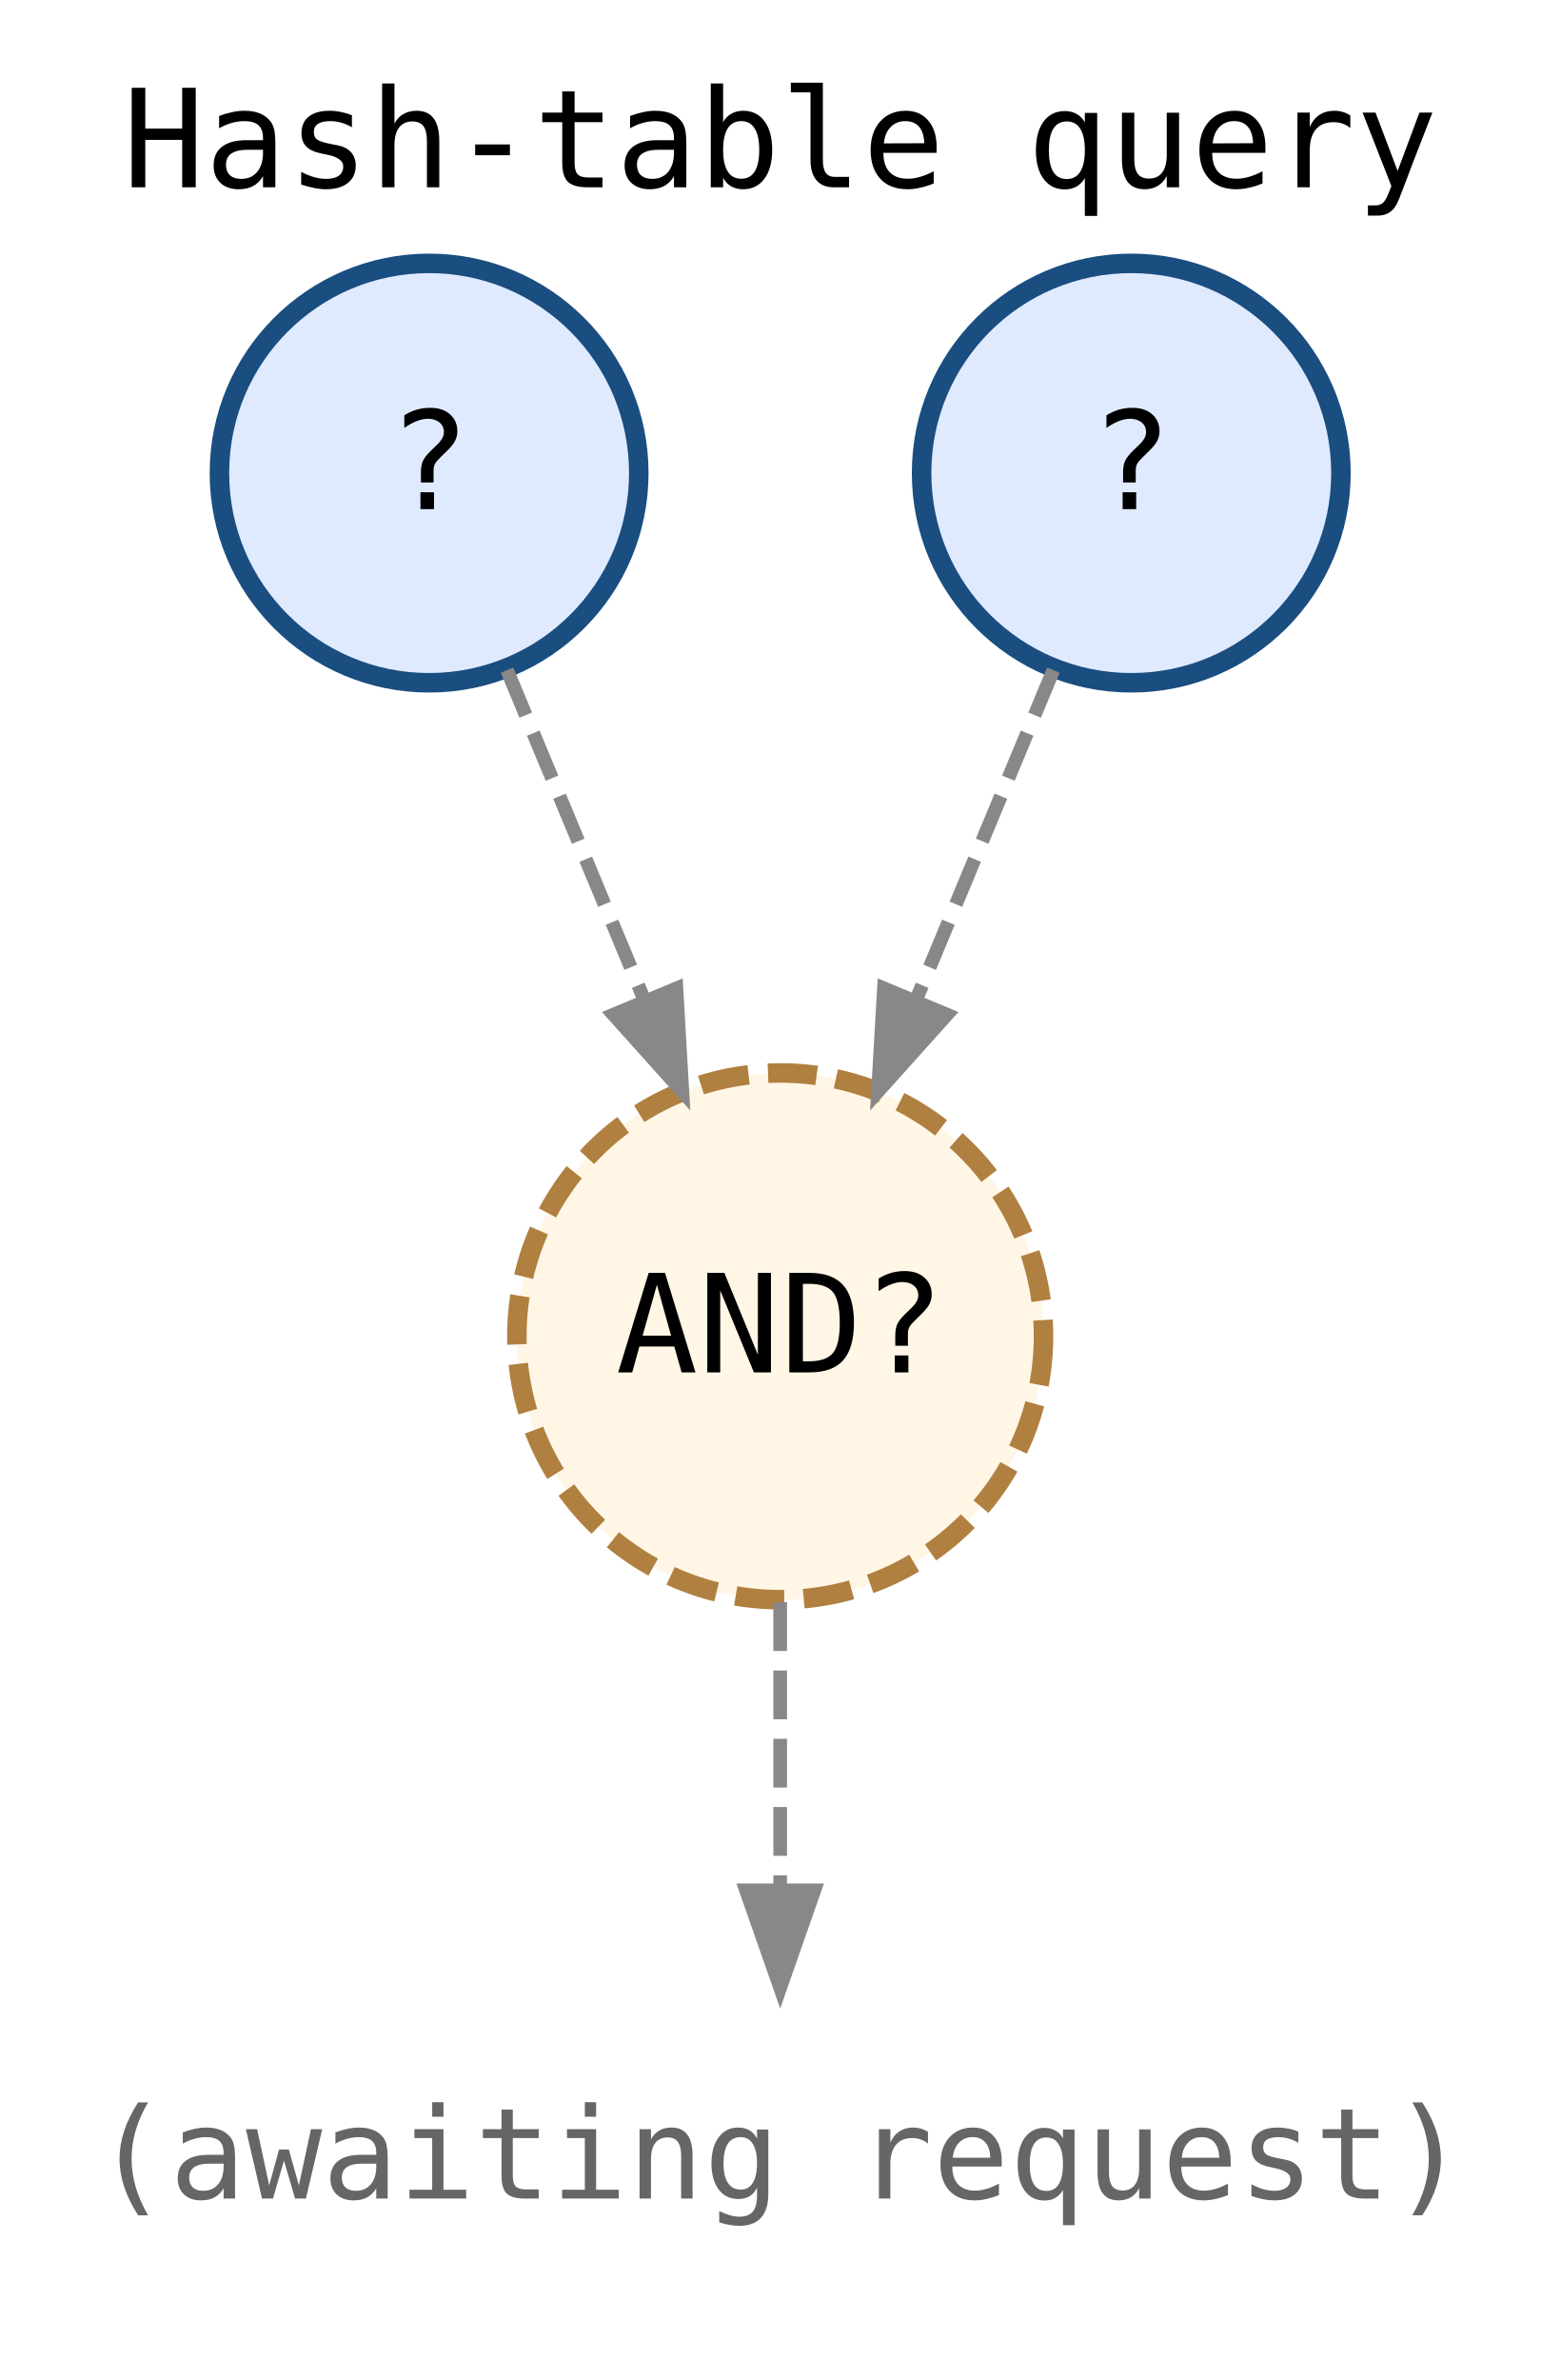
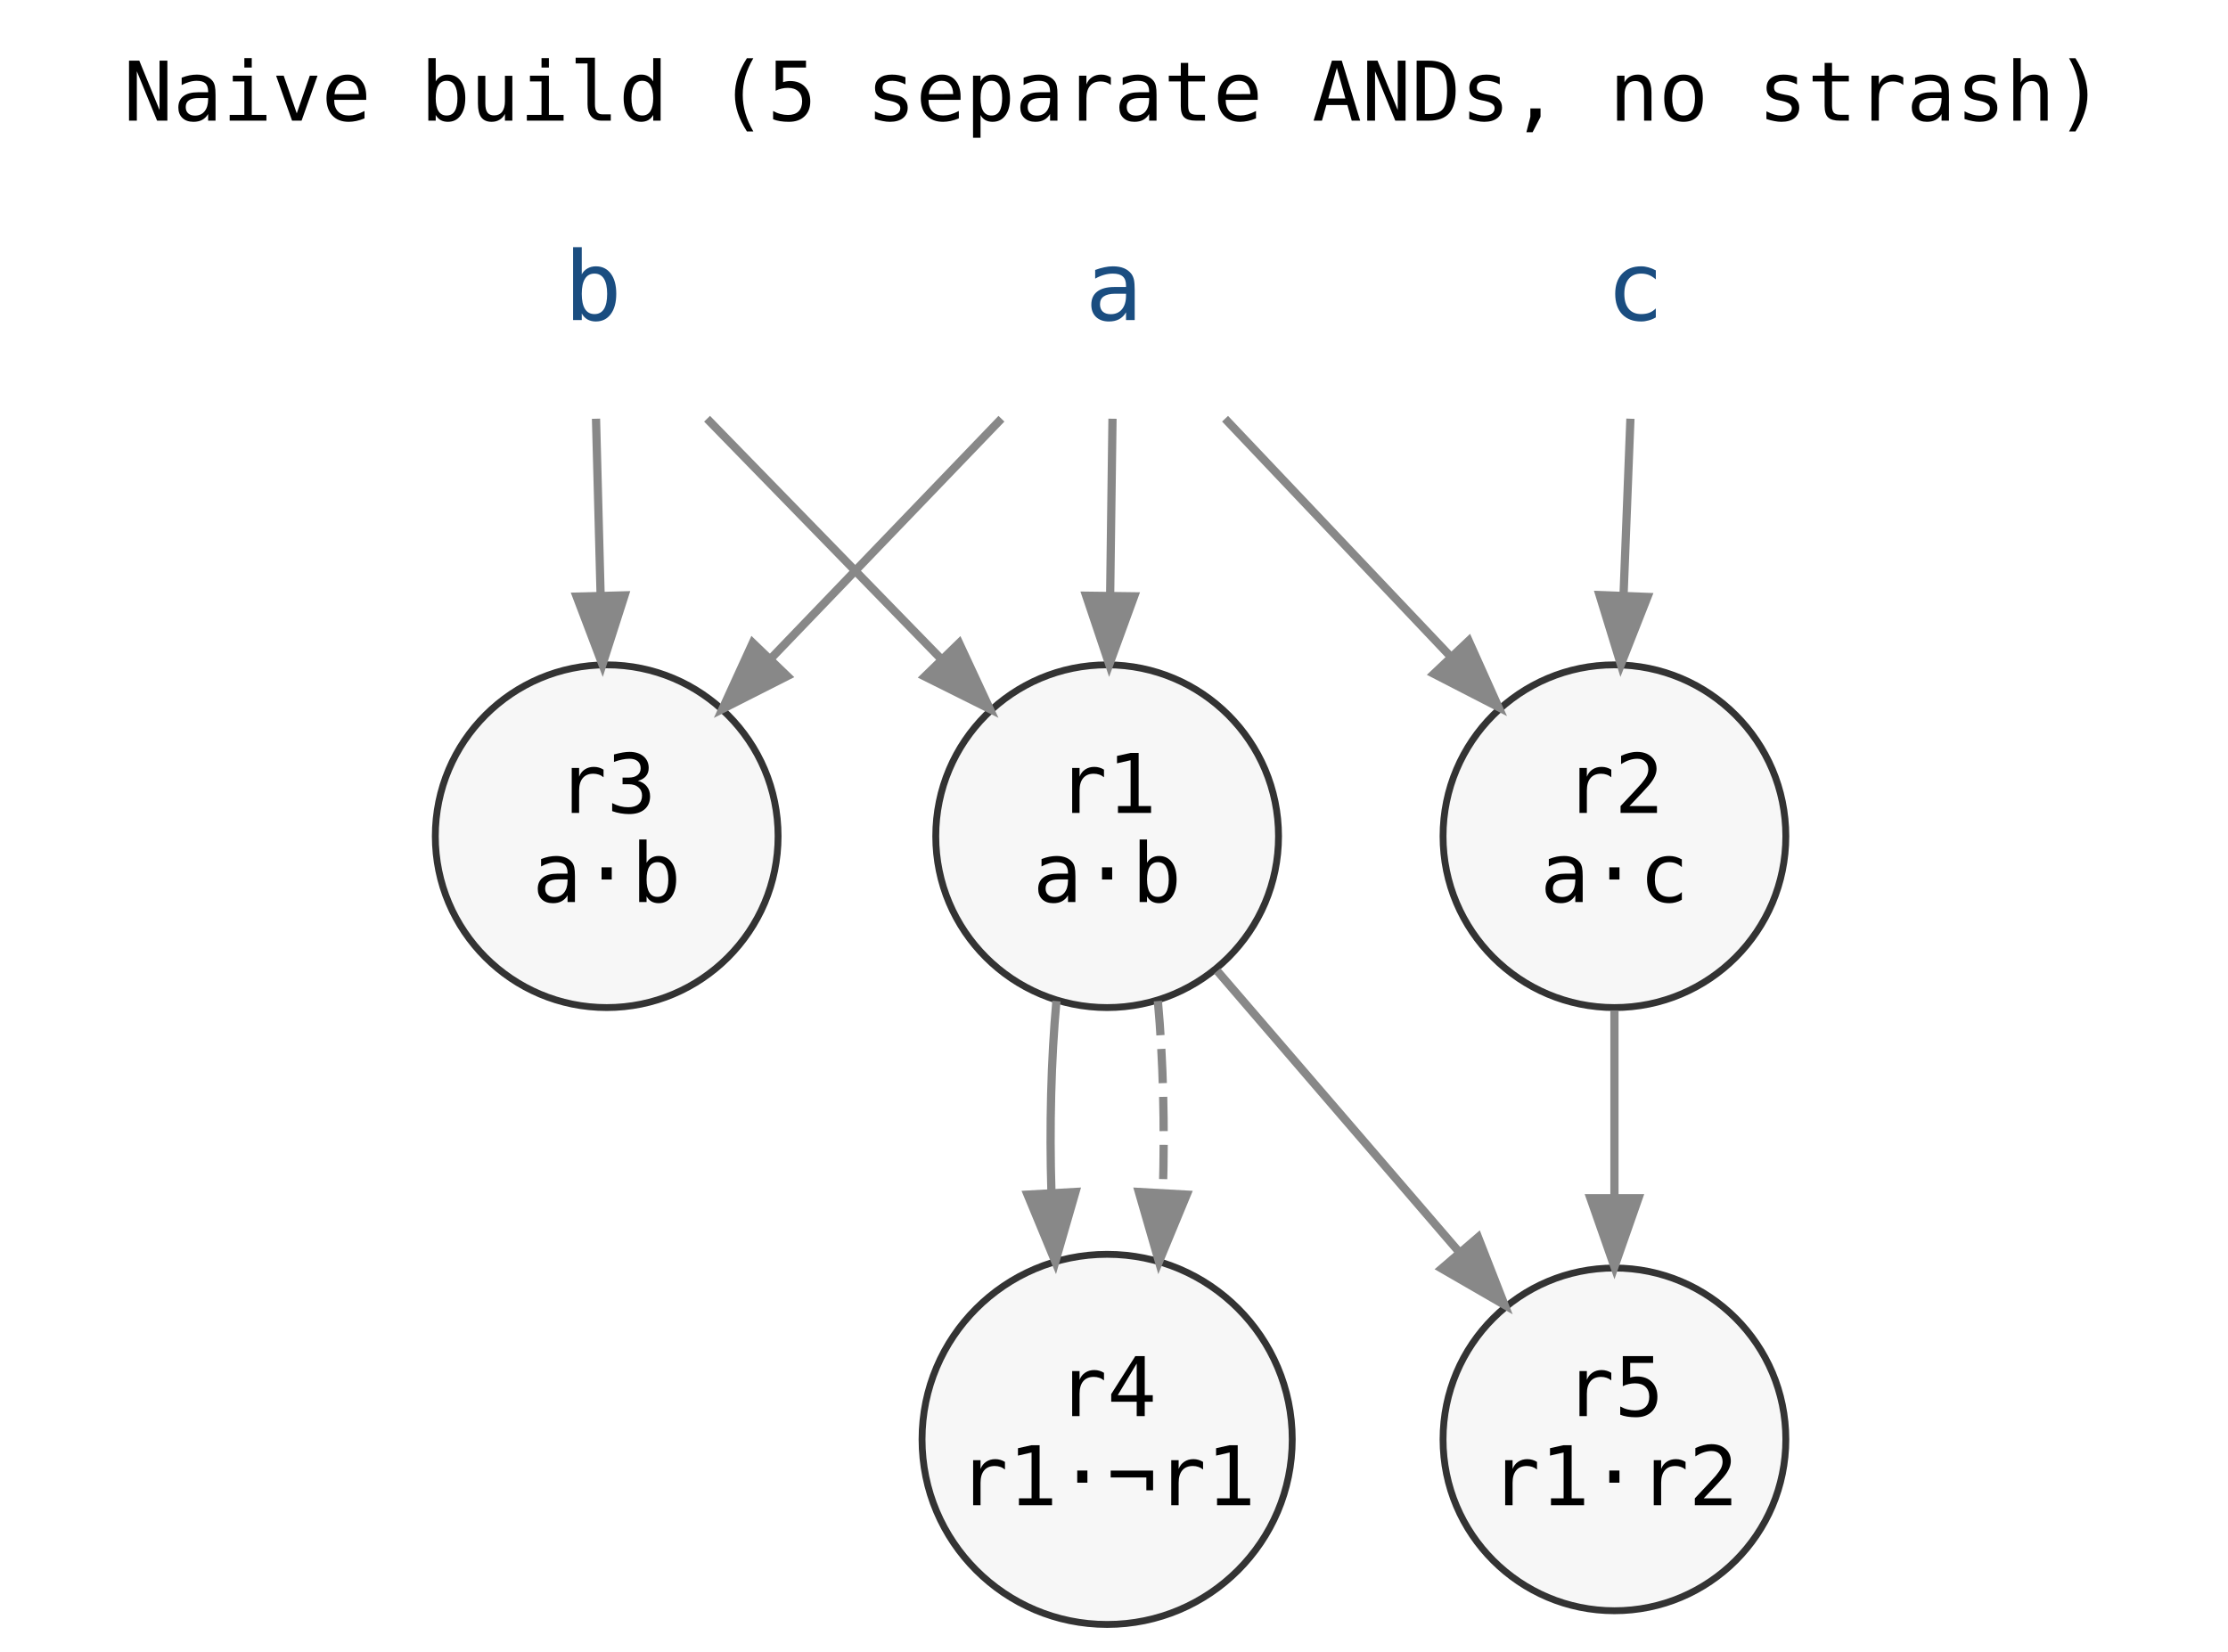
- <svg xmlns="http://www.w3.org/2000/svg" width="160pt" height="244pt" viewBox="0.00 0.00 160.00 244.00">
-   <g id="graph0" class="graph" transform="scale(1 1) rotate(0) translate(4 240)">
-     <text text-anchor="middle" x="76" y="-220.8" font-family="monospace" font-size="14.00">Hash-table query</text>
-     <g id="aux-in0" class="node">
-       <ellipse fill="#e0eaff" stroke="#1a4d80" stroke-width="2" cx="40" cy="-191.5" rx="21.5" ry="21.5" />
-       <text text-anchor="middle" x="40" y="-187.8" font-family="monospace" font-size="14.00">?</text>
+ <svg xmlns="http://www.w3.org/2000/svg" width="325pt" height="241pt" viewBox="0.00 0.00 325.00 241.00">
+   <g id="graph0" class="graph" transform="scale(1 1) rotate(0) translate(4 237)">
+     <text text-anchor="middle" x="158.5" y="-219.4" font-family="monospace" font-size="12.00">Naive build (5 separate ANDs, no strash)</text>
+     <g id="aux-a" class="node">
+       <text text-anchor="middle" x="158.5" y="-190.3" font-family="monospace" font-size="14.00" fill="#1a4d80">a</text>
    </g>
-     <g id="aux-candidate" class="node">
-       <ellipse fill="#fff6e6" stroke="#b08040" stroke-width="2" stroke-dasharray="5,2" cx="76" cy="-103" rx="27" ry="27" />
-       <text text-anchor="middle" x="76" y="-99.3" font-family="monospace" font-size="14.00">AND?</text>
+     <g id="aux-r1" class="node">
+       <ellipse fill="#f7f7f7" stroke="#333333" cx="157.5" cy="-115" rx="25" ry="25" />
+       <text text-anchor="middle" x="157.5" y="-118.4" font-family="monospace" font-size="12.00">r1</text>
+       <text text-anchor="middle" x="157.5" y="-105.4" font-family="monospace" font-size="12.00">a·b</text>
    </g>
-     <g id="aux-edge-in0" class="edge">
-       <path fill="none" stroke="#888888" stroke-width="1.4" stroke-dasharray="5,2" d="M47.99,-171.3C52.13,-161.35 57.31,-148.9 62.09,-137.43" />
-       <polygon fill="#888888" stroke="#888888" stroke-width="1.4" points="65.36,-138.67 65.97,-128.1 58.9,-135.98 65.36,-138.67" />
+     <g id="aux-edge-a-r1" class="edge">
+       <path fill="none" stroke="#888888" stroke-width="1.2" d="M158.28,-175.91C158.18,-168.33 158.06,-159.13 157.94,-150.23" />
+       <polygon fill="#888888" stroke="#888888" stroke-width="1.2" points="161.44,-150 157.81,-140.05 154.44,-150.09 161.44,-150" />
    </g>
-     <g id="aux-in1" class="node">
-       <ellipse fill="#e0eaff" stroke="#1a4d80" stroke-width="2" cx="112" cy="-191.5" rx="21.5" ry="21.5" />
-       <text text-anchor="middle" x="112" y="-187.8" font-family="monospace" font-size="14.00">?</text>
+     <g id="aux-r2" class="node">
+       <ellipse fill="#f7f7f7" stroke="#333333" cx="231.5" cy="-115" rx="25" ry="25" />
+       <text text-anchor="middle" x="231.5" y="-118.4" font-family="monospace" font-size="12.00">r2</text>
+       <text text-anchor="middle" x="231.5" y="-105.4" font-family="monospace" font-size="12.00">a·c</text>
    </g>
-     <g id="aux-edge-in1" class="edge">
-       <path fill="none" stroke="#888888" stroke-width="1.4" stroke-dasharray="5,2" d="M104.01,-171.3C99.87,-161.35 94.69,-148.9 89.91,-137.43" />
-       <polygon fill="#888888" stroke="#888888" stroke-width="1.4" points="93.1,-135.98 86.03,-128.1 86.64,-138.67 93.1,-135.98" />
+     <g id="aux-edge-a-r2" class="edge">
+       <path fill="none" stroke="#888888" stroke-width="1.2" d="M174.7,-175.91C184.33,-165.76 196.71,-152.7 207.46,-141.36" />
+       <polygon fill="#888888" stroke="#888888" stroke-width="1.2" points="210.24,-143.51 214.58,-133.84 205.16,-138.69 210.24,-143.51" />
    </g>
-     <g id="aux-verdict" class="node">
-       <text text-anchor="middle" x="76" y="-14.6" font-family="monospace" font-size="13.00" fill="#666666">(awaiting request)</text>
+     <g id="aux-r3" class="node">
+       <ellipse fill="#f7f7f7" stroke="#333333" cx="84.5" cy="-115" rx="25" ry="25" />
+       <text text-anchor="middle" x="84.5" y="-118.4" font-family="monospace" font-size="12.00">r3</text>
+       <text text-anchor="middle" x="84.5" y="-105.4" font-family="monospace" font-size="12.00">a·b</text>
    </g>
-     <g id="aux-edge-result" class="edge">
-       <path fill="none" stroke="#888888" stroke-width="1.4" stroke-dasharray="5,2" d="M76,-75.74C76,-66.35 76,-55.76 76,-46.29" />
-       <polygon fill="#888888" stroke="#888888" stroke-width="1.4" points="79.5,-46.2 76,-36.2 72.5,-46.2 79.5,-46.2" />
+     <g id="aux-edge-a-r3" class="edge">
+       <path fill="none" stroke="#888888" stroke-width="1.2" d="M142.08,-175.91C132.16,-165.59 119.34,-152.26 108.32,-140.79" />
+       <polygon fill="#888888" stroke="#888888" stroke-width="1.2" points="110.84,-138.36 101.39,-133.57 105.8,-143.21 110.84,-138.36" />
+     </g>
+     <g id="aux-b" class="node">
+       <text text-anchor="middle" x="82.5" y="-190.3" font-family="monospace" font-size="14.00" fill="#1a4d80">b</text>
+     </g>
+     <g id="aux-edge-b-r1" class="edge">
+       <path fill="none" stroke="#888888" stroke-width="1.2" d="M99.14,-175.91C109.2,-165.59 122.19,-152.26 133.35,-140.79" />
+       <polygon fill="#888888" stroke="#888888" stroke-width="1.2" points="135.91,-143.18 140.38,-133.57 130.9,-138.3 135.91,-143.18" />
+     </g>
+     <g id="aux-edge-b-r3" class="edge">
+       <path fill="none" stroke="#888888" stroke-width="1.2" d="M82.94,-175.91C83.14,-168.33 83.38,-159.13 83.61,-150.23" />
+       <polygon fill="#888888" stroke="#888888" stroke-width="1.2" points="87.11,-150.14 83.88,-140.05 80.12,-149.96 87.11,-150.14" />
+     </g>
+     <g id="aux-c" class="node">
+       <text text-anchor="middle" x="234.5" y="-190.3" font-family="monospace" font-size="14.00" fill="#1a4d80">c</text>
+     </g>
+     <g id="aux-edge-c-r2" class="edge">
+       <path fill="none" stroke="#888888" stroke-width="1.2" d="M233.83,-175.91C233.54,-168.33 233.18,-159.13 232.83,-150.23" />
+       <polygon fill="#888888" stroke="#888888" stroke-width="1.2" points="236.32,-149.91 232.44,-140.05 229.33,-150.18 236.32,-149.91" />
+     </g>
+     <g id="aux-r4" class="node">
+       <ellipse fill="#f7f7f7" stroke="#333333" cx="157.5" cy="-27" rx="27" ry="27" />
+       <text text-anchor="middle" x="157.5" y="-30.4" font-family="monospace" font-size="12.00">r4</text>
+       <text text-anchor="middle" x="157.5" y="-17.4" font-family="monospace" font-size="12.00">r1·¬r1</text>
+     </g>
+     <g id="aux-edge-r1-r4" class="edge">
+       <path fill="none" stroke="#888888" stroke-width="1.2" d="M150.1,-90.95C149.32,-82.42 149.08,-72.54 149.37,-63.18" />
+       <polygon fill="#888888" stroke="#888888" stroke-width="1.2" points="152.88,-63.1 149.94,-52.92 145.89,-62.71 152.88,-63.1" />
+     </g>
+     <g id="aux-edge-r1n-r4" class="edge">
+       <path fill="none" stroke="#888888" stroke-width="1.2" stroke-dasharray="5,2" d="M164.9,-90.95C165.68,-82.42 165.92,-72.54 165.63,-63.18" />
+       <polygon fill="#888888" stroke="#888888" stroke-width="1.2" points="169.11,-62.71 165.06,-52.92 162.12,-63.1 169.11,-62.71" />
+     </g>
+     <g id="aux-r5" class="node">
+       <ellipse fill="#f7f7f7" stroke="#333333" cx="231.5" cy="-27" rx="25" ry="25" />
+       <text text-anchor="middle" x="231.5" y="-30.4" font-family="monospace" font-size="12.00">r5</text>
+       <text text-anchor="middle" x="231.5" y="-17.4" font-family="monospace" font-size="12.00">r1·r2</text>
+     </g>
+     <g id="aux-edge-r1-r5" class="edge">
+       <path fill="none" stroke="#888888" stroke-width="1.2" d="M173.56,-95.34C183.84,-83.39 197.33,-67.71 208.71,-54.49" />
+       <polygon fill="#888888" stroke="#888888" stroke-width="1.2" points="211.61,-56.49 215.47,-46.62 206.3,-51.92 211.61,-56.49" />
+     </g>
+     <g id="aux-edge-r2-r5" class="edge">
+       <path fill="none" stroke="#888888" stroke-width="1.2" d="M231.5,-89.59C231.5,-81.07 231.5,-71.35 231.5,-62.19" />
+       <polygon fill="#888888" stroke="#888888" stroke-width="1.2" points="235,-62.18 231.5,-52.18 228,-62.18 235,-62.18" />
    </g>
  </g>
</svg>
